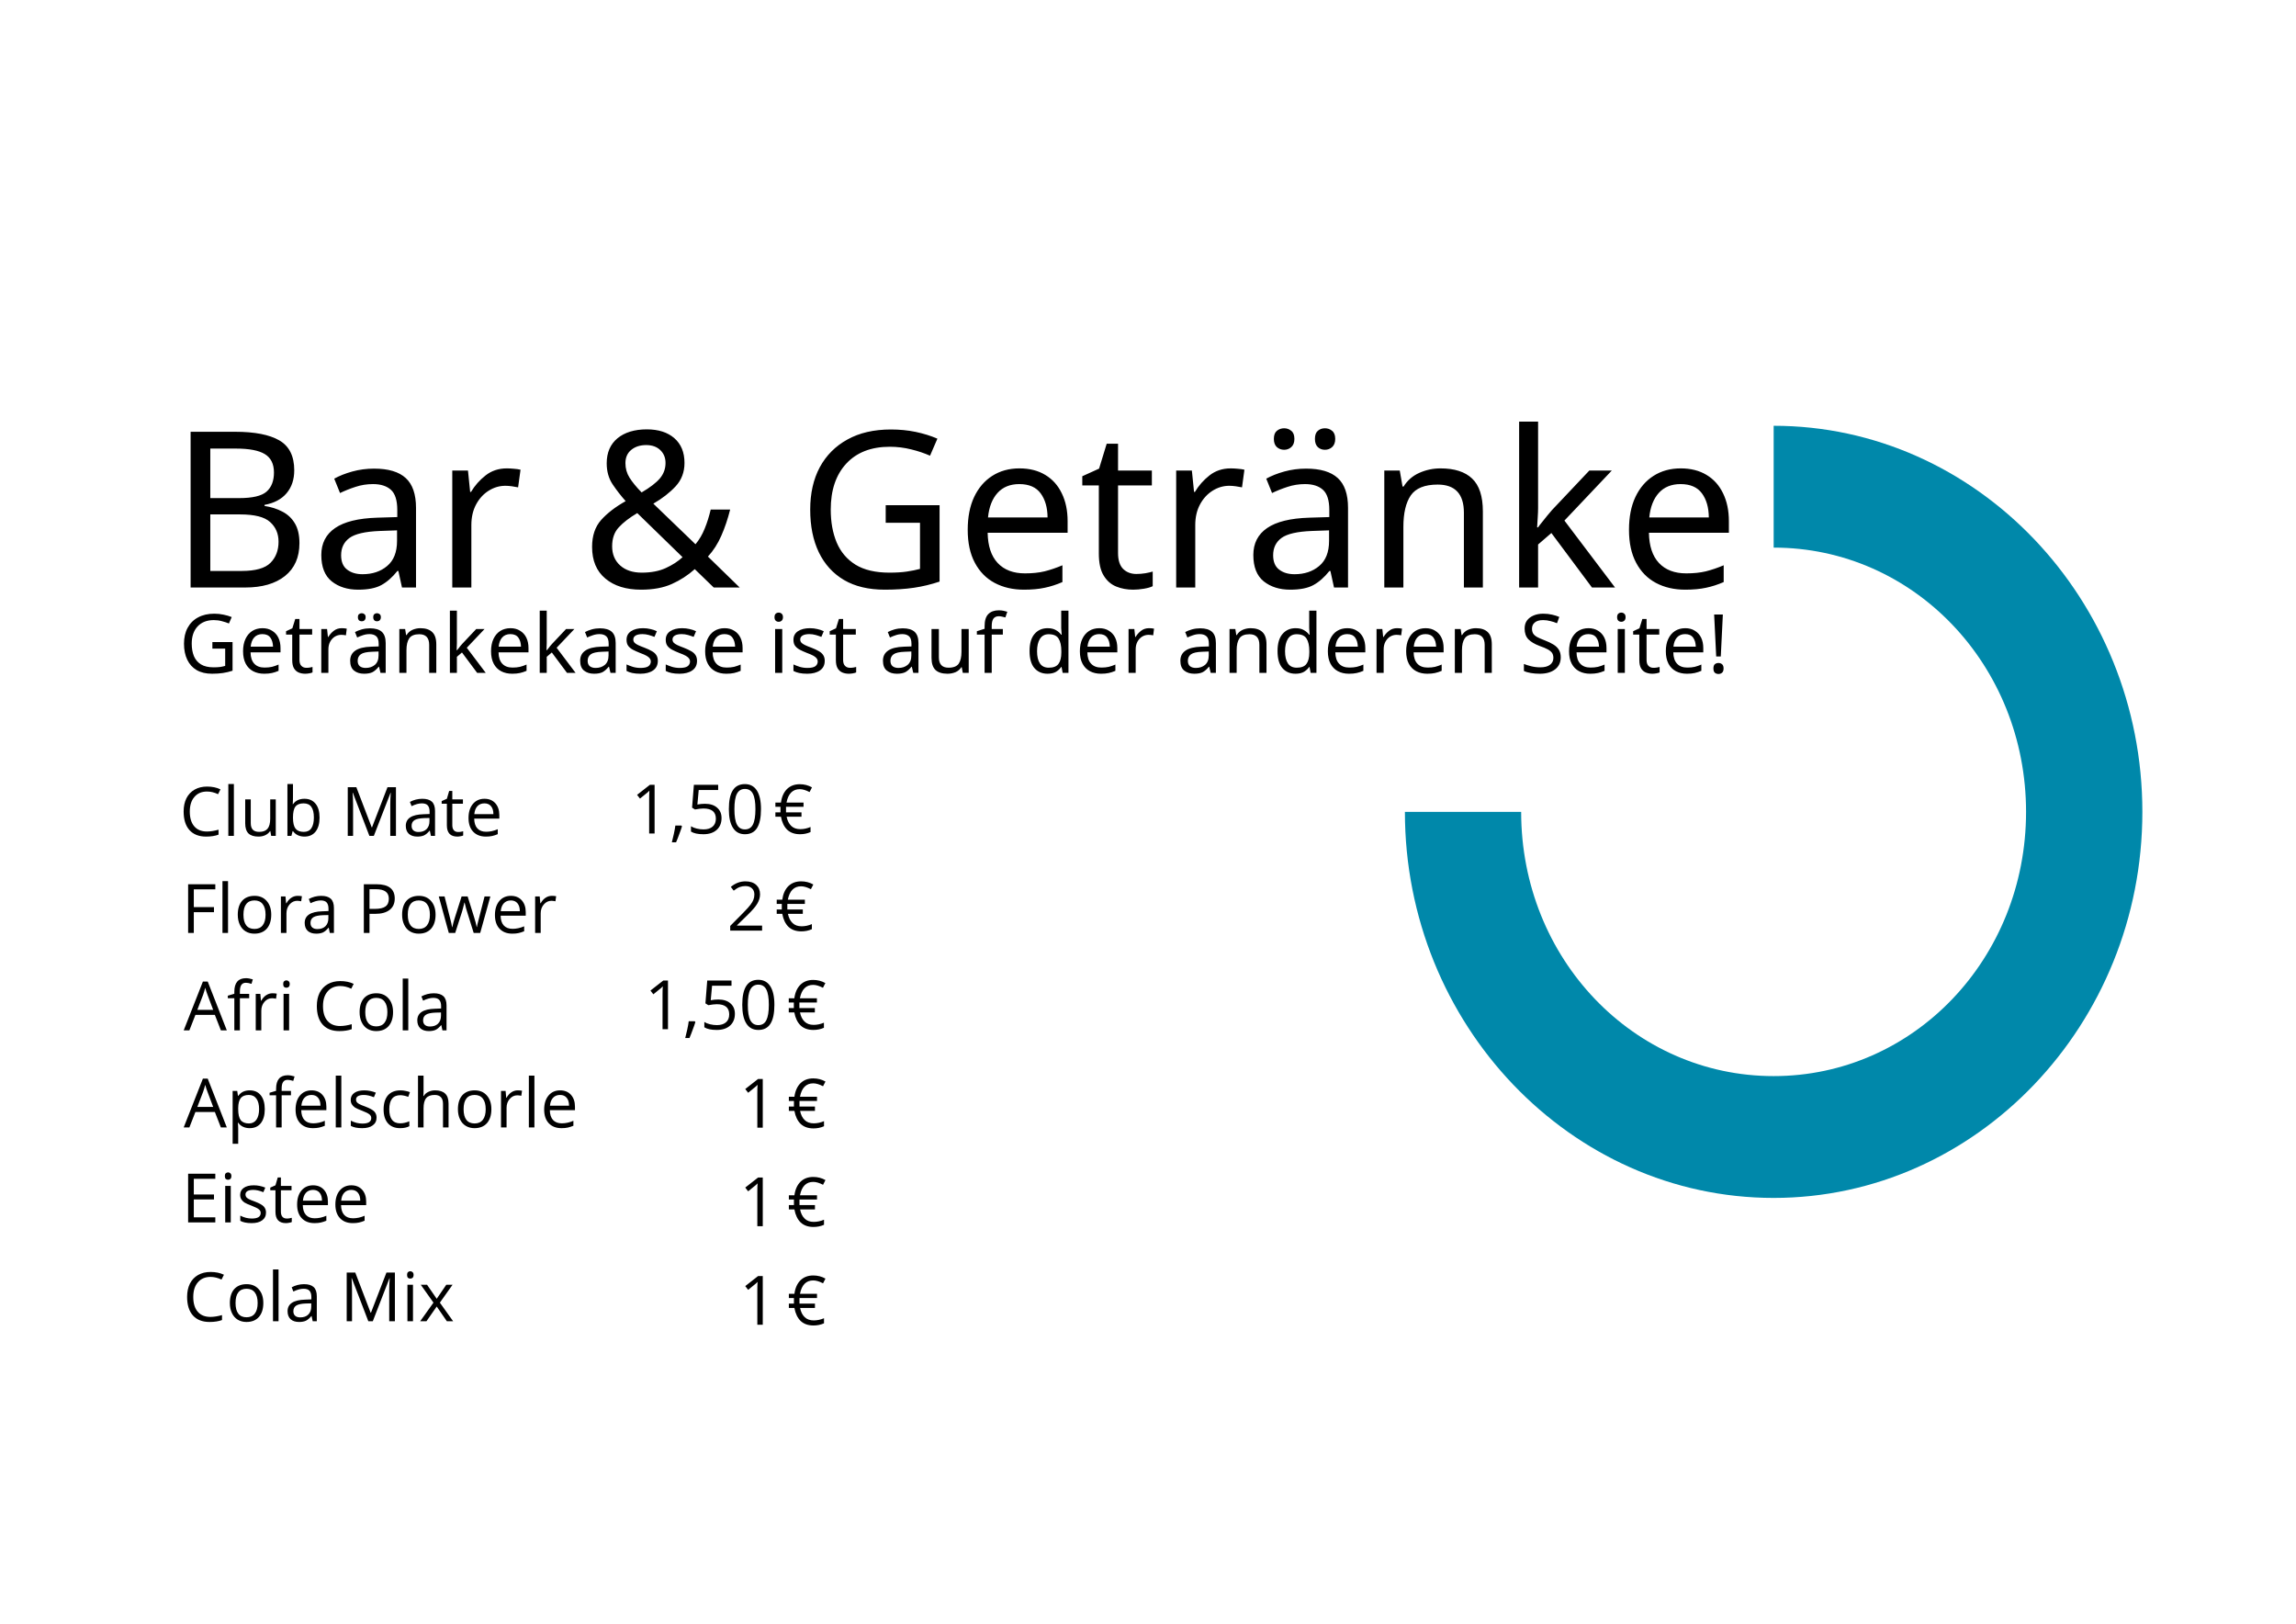
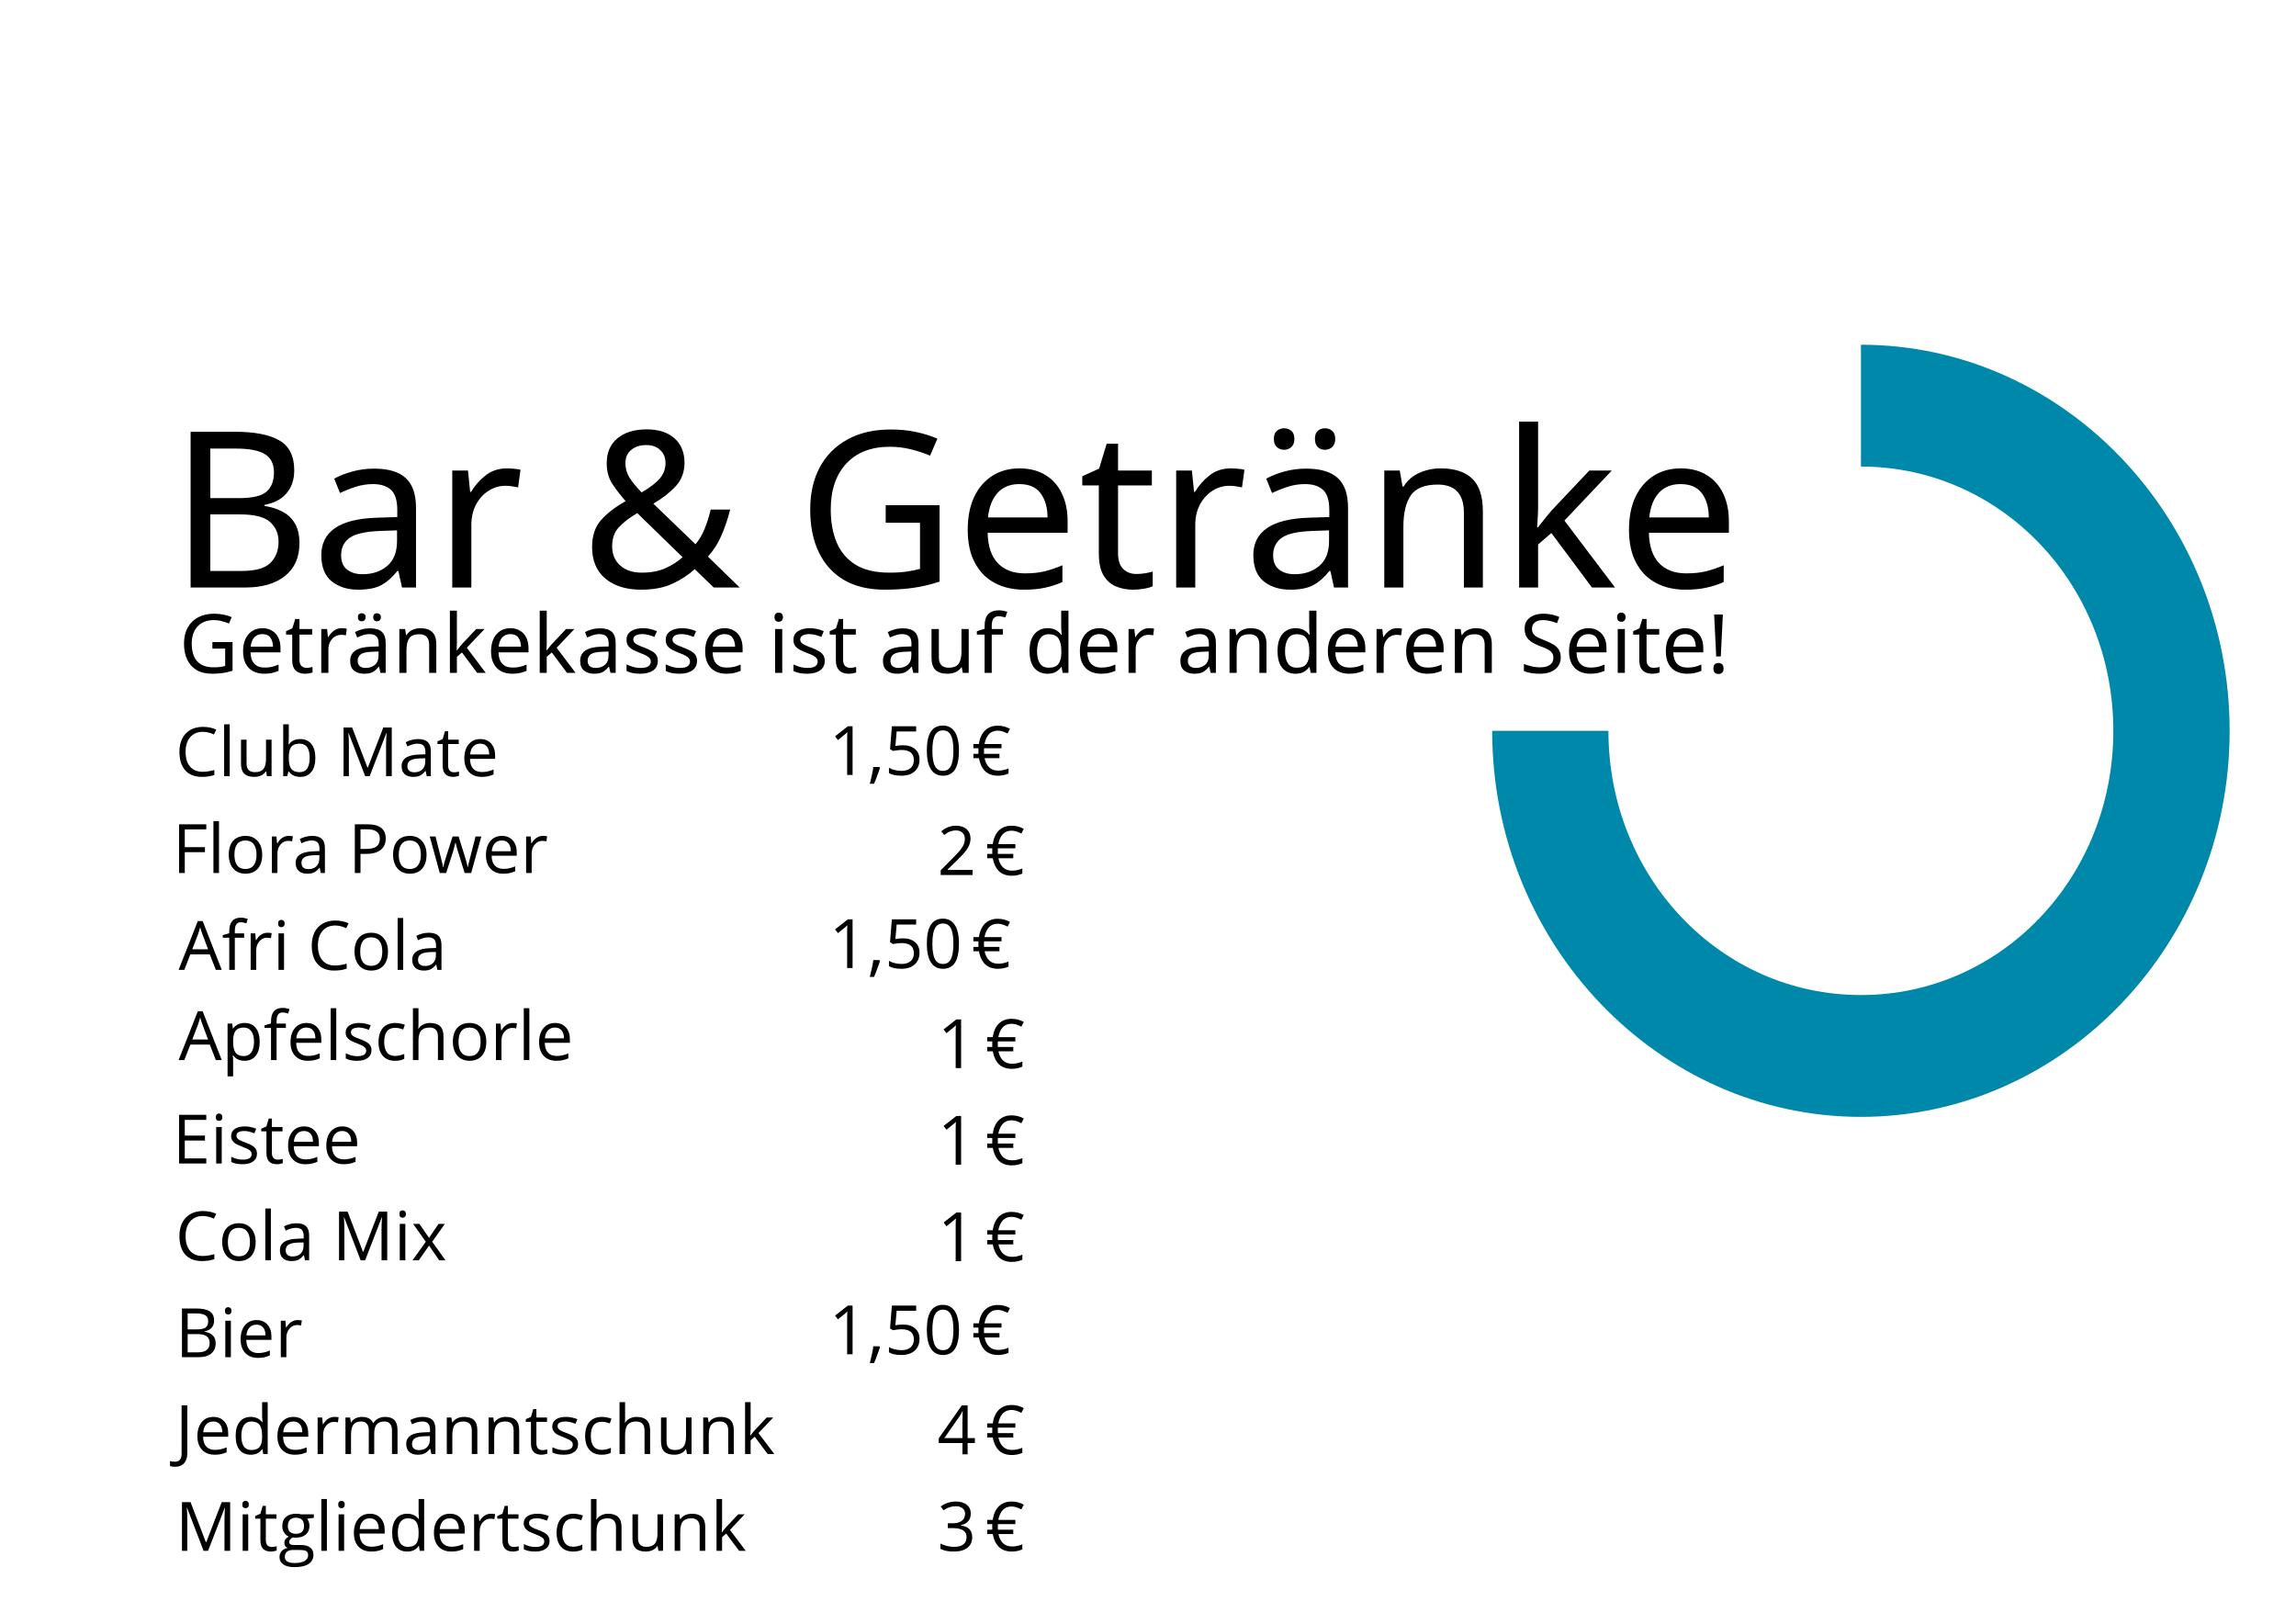
<svg xmlns="http://www.w3.org/2000/svg" xmlns:ns1="http://www.openswatchbook.org/uri/2009/osb" width="297mm" height="210mm" viewBox="0 0 297 210" version="1.1" id="svg8">
  <defs id="defs2">
    <linearGradient ns1:paint="solid" id="linearGradient8030">
      <stop id="stop8032" offset="0" style="stop-color:#000000;stop-opacity:1;" />
    </linearGradient>
    <linearGradient ns1:paint="gradient" id="linearGradient8014">
      <stop id="stop8016" offset="0" style="stop-color:#303030;stop-opacity:1;" />
      <stop style="stop-color:#303030;stop-opacity:0.749;" offset="0.25" id="stop8026" />
      <stop style="stop-color:#303030;stop-opacity:0.498;" offset="1" id="stop8024" />
      <stop id="stop8018" offset="1" style="stop-color:#303030;stop-opacity:0;" />
    </linearGradient>
    <linearGradient ns1:paint="gradient" id="linearGradient6569">
      <stop id="stop6571" offset="0" style="stop-color:#ffffff;stop-opacity:1;" />
      <stop id="stop6573" offset="1" style="stop-color:#ffffff;stop-opacity:0;" />
    </linearGradient>
    <marker style="overflow:visible" id="TriangleInL" refX="0" refY="0" orient="auto">
      <path transform="scale(-0.8,-0.8)" style="fill-rule:evenodd;stroke:#000000;stroke-width:1pt" d="m 5.77,0 -8.65,5 0,-10 8.65,5 z" id="path3917" />
    </marker>
    <marker style="overflow:visible" id="Arrow1Lend" refX="0" refY="0" orient="auto">
      <path transform="matrix(-0.8,0,0,-0.8,-10,0)" style="fill-rule:evenodd;stroke:#000000;stroke-width:1pt" d="M 0,0 5,-5 -12.5,0 5,5 0,0 z" id="path3787" />
    </marker>
    <filter color-interpolation-filters="sRGB" x="-0.25" y="-0.25" width="1.5" height="1.5" id="filter8079">
      <feBlend mode="screen" result="result1" in2="SourceGraphic" id="feBlend8081" />
      <feGaussianBlur result="result6" stdDeviation="7" id="feGaussianBlur8083" />
      <feComposite result="result7" in="result6" operator="xor" in2="result6" id="feComposite8085" />
      <feComposite result="result92" in="result6" operator="atop" in2="result1" id="feComposite8087" />
      <feComposite operator="xor" in="result7" result="result4" in2="result92" id="feComposite8089" />
      <feGaussianBlur in="result4" stdDeviation="0.7" result="result3" id="feGaussianBlur8091" />
      <feSpecularLighting surfaceScale="4" specularConstant="1.5" specularExponent="50" result="result5" id="feSpecularLighting8093">
        <fePointLight x="-5000" y="-8000" z="20000" id="fePointLight8095" />
      </feSpecularLighting>
      <feComposite k4="0" k1="0" result="result93" operator="arithmetic" k2="1" k3="1" in="result3" in2="SourceGraphic" id="feComposite8097" />
      <feComposite result="result94" operator="atop" in="result5" in2="result93" id="feComposite8099" />
      <feBlend mode="multiply" in2="result94" id="feBlend8101" />
    </filter>
  </defs>
  <g id="layer1" transform="translate(0,-87)">
    <text xml:space="preserve" style="font-style:normal;font-variant:normal;font-weight:normal;font-stretch:normal;font-size:28.222px;line-height:6.615px;font-family:Vollkorn;-inkscape-font-specification:Vollkorn;letter-spacing:0px;word-spacing:0px;fill:#000000;fill-opacity:1;stroke:none;stroke-width:0.265px;stroke-linecap:butt;stroke-linejoin:miter;stroke-opacity:1" x="21.921" y="162.984" id="text12">
      <tspan id="tspan10" x="21.921" y="162.984" style="font-style:normal;font-variant:normal;font-weight:normal;font-stretch:normal;font-size:28.222px;font-family:Vollkorn;-inkscape-font-specification:Vollkorn;stroke-width:0.265px">Bar &amp; Getränke</tspan>
    </text>
    <text xml:space="preserve" style="font-style:normal;font-variant:normal;font-weight:normal;font-stretch:normal;font-size:14.111px;line-height:6.615px;font-family:Vollkorn;-inkscape-font-specification:Vollkorn;letter-spacing:0px;word-spacing:0px;fill:#000000;fill-opacity:1;stroke:none;stroke-width:0.265px;stroke-linecap:butt;stroke-linejoin:miter;stroke-opacity:1" x="23.16" y="174.029" id="text16">
      <tspan id="tspan14" x="23.16" y="174.029" style="font-style:normal;font-variant:normal;font-weight:normal;font-stretch:normal;font-size:10.583px;font-family:Vollkorn;-inkscape-font-specification:Vollkorn;stroke-width:0.265px">Getränkekasse ist auf der anderen Seite!</tspan>
    </text>
-     <g transform="matrix(0.3412013,0,0,0.3571913,169.9062,133.1382)" id="layer1-6">
+     <g transform="matrix(0.3412013,0,0,0.3571913,181.1951,122.6557)" id="layer1-6">
      <text id="text5263" y="418.043" x="411.33" style="font-style:normal;font-weight:normal;font-size:40px;line-height:125%;font-family:Sans;letter-spacing:0px;word-spacing:0px;fill:#5c5c5c;fill-opacity:1;stroke:none" xml:space="preserve">
-         <tspan id="tspan5265" x="411.33" y="453.485" />
+         <tspan id="tspan5265" x="411.33" y="418.043" />
      </text>
      <text id="text4422" y="211.412" x="293.256" style="font-style:normal;font-weight:normal;font-size:40px;line-height:125%;font-family:Sans;letter-spacing:0px;word-spacing:0px;fill:#5c5c5c;fill-opacity:1;stroke:none" xml:space="preserve">
-         <tspan y="246.854" x="293.256" id="tspan4424" />
+         <tspan y="211.412" x="293.256" id="tspan4424" />
      </text>
-       <path id="path3941-4" d="m 174.461,25 v 44.112 c 53.108,0 95.689,42.581 95.689,95.689 0,53.108 -42.581,95.669 -95.689,95.669 -53.108,0 -95.728,-42.561 -95.728,-95.669 H 34.661 c 0,76.945 62.855,139.781 139.801,139.781 76.945,0 139.781,-62.836 139.781,-139.781 0,-76.945 -62.836,-139.801 -139.781,-139.801 z" style="color:#000000;font-style:normal;font-variant:normal;font-weight:normal;font-stretch:normal;font-size:medium;line-height:normal;font-family:Sans;-inkscape-font-specification:Sans;text-indent:0;text-align:start;text-decoration:none;text-decoration-line:none;letter-spacing:normal;word-spacing:normal;text-transform:none;writing-mode:lr-tb;direction:ltr;baseline-shift:baseline;text-anchor:start;display:inline;overflow:visible;visibility:visible;fill:#0088aa;fill-opacity:1;stroke:none;stroke-width:29.747;marker:none;enable-background:accumulate" />
+       <path id="path3941-4" d="m 174.461,25 0,44.112 c 53.108,0 95.689,42.581 95.689,95.689 0,53.108 -42.581,95.669 -95.689,95.669 -53.108,0 -95.728,-42.561 -95.728,-95.669 l -44.072,0 c 0,76.945 62.855,139.781 139.801,139.781 76.945,0 139.781,-62.836 139.781,-139.781 0,-76.945 -62.836,-139.801 -139.781,-139.801 z" style="color:#000000;font-style:normal;font-variant:normal;font-weight:normal;font-stretch:normal;font-size:medium;line-height:normal;font-family:Sans;-inkscape-font-specification:Sans;text-indent:0;text-align:start;text-decoration:none;text-decoration-line:none;letter-spacing:normal;word-spacing:normal;text-transform:none;direction:ltr;writing-mode:lr-tb;baseline-shift:baseline;text-anchor:start;display:inline;overflow:visible;visibility:visible;fill:#0088aa;fill-opacity:1;stroke:none;stroke-width:29.747;marker:none;enable-background:accumulate" />
    </g>
-     <text xml:space="preserve" style="font-style:normal;font-variant:normal;font-weight:normal;font-stretch:normal;font-size:8.819px;line-height:6.615px;font-family:'Open Sans';-inkscape-font-specification:'Open Sans';letter-spacing:0px;word-spacing:0px;fill:#000000;fill-opacity:1;stroke:none;stroke-width:0.265px;stroke-linecap:butt;stroke-linejoin:miter;stroke-opacity:1" x="23.477" y="245.098" id="text4929">
-       <tspan id="tspan4927" x="23.477" y="245.098" style="font-style:normal;font-variant:normal;font-weight:normal;font-stretch:normal;font-size:8.819px;font-family:'Open Sans';-inkscape-font-specification:'Open Sans';stroke-width:0.265px">Eistee </tspan>
-       <tspan x="23.477" y="251.713" style="font-style:normal;font-variant:normal;font-weight:normal;font-stretch:normal;font-size:8.819px;font-family:'Open Sans';-inkscape-font-specification:'Open Sans';stroke-width:0.265px" id="tspan4931" />
+     <text xml:space="preserve" style="font-style:normal;font-variant:normal;font-weight:normal;font-stretch:normal;font-size:8.819px;line-height:6.615px;font-family:'Open Sans';-inkscape-font-specification:'Open Sans';letter-spacing:0px;word-spacing:0px;fill:#000000;fill-opacity:1;stroke:none;stroke-width:0.265px;stroke-linecap:butt;stroke-linejoin:miter;stroke-opacity:1" x="22.31" y="237.481" id="text4929">
+       <tspan id="tspan4927" x="22.31" y="237.481" style="font-style:normal;font-variant:normal;font-weight:normal;font-stretch:normal;font-size:8.819px;font-family:'Open Sans';-inkscape-font-specification:'Open Sans';stroke-width:0.265px">Eistee </tspan>
+       <tspan x="22.31" y="244.095" style="font-style:normal;font-variant:normal;font-weight:normal;font-stretch:normal;font-size:8.819px;font-family:'Open Sans';-inkscape-font-specification:'Open Sans';stroke-width:0.265px" id="tspan4931" />
    </text>
-     <text xml:space="preserve" style="font-style:normal;font-variant:normal;font-weight:normal;font-stretch:normal;font-size:8.819px;line-height:6.615px;font-family:'Open Sans';-inkscape-font-specification:'Open Sans';letter-spacing:0px;word-spacing:0px;fill:#000000;fill-opacity:1;stroke:none;stroke-width:0.265px;stroke-linecap:butt;stroke-linejoin:miter;stroke-opacity:1" x="23.76" y="220.263" id="text4929-5">
-       <tspan id="tspan4927-3" x="23.76" y="220.263" style="font-style:normal;font-variant:normal;font-weight:normal;font-stretch:normal;font-size:8.819px;font-family:'Open Sans';-inkscape-font-specification:'Open Sans';stroke-width:0.265px">Afri Cola</tspan>
-       <tspan x="23.76" y="226.878" style="font-style:normal;font-variant:normal;font-weight:normal;font-stretch:normal;font-size:8.819px;font-family:'Open Sans';-inkscape-font-specification:'Open Sans';stroke-width:0.265px" id="tspan4931-5" />
+     <text xml:space="preserve" style="font-style:normal;font-variant:normal;font-weight:normal;font-stretch:normal;font-size:8.819px;line-height:6.615px;font-family:'Open Sans';-inkscape-font-specification:'Open Sans';letter-spacing:0px;word-spacing:0px;fill:#000000;fill-opacity:1;stroke:none;stroke-width:0.265px;stroke-linecap:butt;stroke-linejoin:miter;stroke-opacity:1" x="23.106" y="212.433" id="text4929-5">
+       <tspan id="tspan4927-3" x="23.106" y="212.433" style="font-style:normal;font-variant:normal;font-weight:normal;font-stretch:normal;font-size:8.819px;font-family:'Open Sans';-inkscape-font-specification:'Open Sans';stroke-width:0.265px">Afri Cola</tspan>
+       <tspan x="23.106" y="219.048" style="font-style:normal;font-variant:normal;font-weight:normal;font-stretch:normal;font-size:8.819px;font-family:'Open Sans';-inkscape-font-specification:'Open Sans';stroke-width:0.265px" id="tspan4931-5" />
    </text>
-     <text xml:space="preserve" style="font-style:normal;font-variant:normal;font-weight:normal;font-stretch:normal;font-size:8.819px;line-height:6.615px;font-family:'Open Sans';-inkscape-font-specification:'Open Sans';letter-spacing:0px;word-spacing:0px;fill:#000000;fill-opacity:1;stroke:none;stroke-width:0.265px;stroke-linecap:butt;stroke-linejoin:miter;stroke-opacity:1" x="23.76" y="232.819" id="text4956">
-       <tspan id="tspan4954" x="23.76" y="232.819" style="font-style:normal;font-variant:normal;font-weight:normal;font-stretch:normal;font-size:8.819px;font-family:'Open Sans';-inkscape-font-specification:'Open Sans';stroke-width:0.265px">Apfelschorle</tspan>
+     <text xml:space="preserve" style="font-style:normal;font-variant:normal;font-weight:normal;font-stretch:normal;font-size:8.819px;line-height:6.615px;font-family:'Open Sans';-inkscape-font-specification:'Open Sans';letter-spacing:0px;word-spacing:0px;fill:#000000;fill-opacity:1;stroke:none;stroke-width:0.265px;stroke-linecap:butt;stroke-linejoin:miter;stroke-opacity:1" x="23.106" y="224.102" id="text4956">
+       <tspan id="tspan4954" x="23.106" y="224.102" style="font-style:normal;font-variant:normal;font-weight:normal;font-stretch:normal;font-size:8.819px;font-family:'Open Sans';-inkscape-font-specification:'Open Sans';stroke-width:0.265px">Apfelschorle</tspan>
    </text>
-     <text xml:space="preserve" style="font-style:normal;font-variant:normal;font-weight:normal;font-stretch:normal;font-size:8.819px;line-height:6.615px;font-family:'Open Sans';-inkscape-font-specification:'Open Sans';letter-spacing:0px;word-spacing:0px;fill:#000000;fill-opacity:1;stroke:none;stroke-width:0.265px;stroke-linecap:butt;stroke-linejoin:miter;stroke-opacity:1" x="23.221" y="195.105" id="text4929-5-1">
-       <tspan id="tspan4927-3-27" x="23.221" y="195.105" style="font-style:normal;font-variant:normal;font-weight:normal;font-stretch:normal;font-size:8.819px;font-family:'Open Sans';-inkscape-font-specification:'Open Sans';stroke-width:0.265px">Club Mate</tspan>
-       <tspan x="23.221" y="201.72" style="font-style:normal;font-variant:normal;font-weight:normal;font-stretch:normal;font-size:8.819px;font-family:'Open Sans';-inkscape-font-specification:'Open Sans';stroke-width:0.265px" id="tspan4931-5-0" />
+     <text xml:space="preserve" style="font-style:normal;font-variant:normal;font-weight:normal;font-stretch:normal;font-size:8.819px;line-height:6.615px;font-family:'Open Sans';-inkscape-font-specification:'Open Sans';letter-spacing:0px;word-spacing:0px;fill:#000000;fill-opacity:1;stroke:none;stroke-width:0.265px;stroke-linecap:butt;stroke-linejoin:miter;stroke-opacity:1" x="22.68" y="187.385" id="text4929-5-1">
+       <tspan id="tspan4927-3-27" x="22.68" y="187.385" style="font-style:normal;font-variant:normal;font-weight:normal;font-stretch:normal;font-size:8.819px;font-family:'Open Sans';-inkscape-font-specification:'Open Sans';stroke-width:0.265px">Club Mate</tspan>
+       <tspan x="22.68" y="194" style="font-style:normal;font-variant:normal;font-weight:normal;font-stretch:normal;font-size:8.819px;font-family:'Open Sans';-inkscape-font-specification:'Open Sans';stroke-width:0.265px" id="tspan4931-5-0" />
    </text>
-     <text xml:space="preserve" style="font-style:normal;font-variant:normal;font-weight:normal;font-stretch:normal;font-size:8.819px;line-height:6.615px;font-family:'Open Sans';-inkscape-font-specification:'Open Sans';letter-spacing:0px;word-spacing:0px;fill:#000000;fill-opacity:1;stroke:none;stroke-width:0.265px;stroke-linecap:butt;stroke-linejoin:miter;stroke-opacity:1" x="23.477" y="207.661" id="text4929-5-1-9">
-       <tspan id="tspan4927-3-27-3" x="23.477" y="207.661" style="font-style:normal;font-variant:normal;font-weight:normal;font-stretch:normal;font-size:8.819px;font-family:'Open Sans';-inkscape-font-specification:'Open Sans';stroke-width:0.265px">Flora Power</tspan>
-       <tspan x="23.477" y="214.275" style="font-style:normal;font-variant:normal;font-weight:normal;font-stretch:normal;font-size:8.819px;font-family:'Open Sans';-inkscape-font-specification:'Open Sans';stroke-width:0.265px" id="tspan4931-5-0-6" />
+     <text xml:space="preserve" style="font-style:normal;font-variant:normal;font-weight:normal;font-stretch:normal;font-size:8.819px;line-height:6.615px;font-family:'Open Sans';-inkscape-font-specification:'Open Sans';letter-spacing:0px;word-spacing:0px;fill:#000000;fill-opacity:1;stroke:none;stroke-width:0.265px;stroke-linecap:butt;stroke-linejoin:miter;stroke-opacity:1" x="22.31" y="199.909" id="text4929-5-1-9">
+       <tspan id="tspan4927-3-27-3" x="22.31" y="199.909" style="font-style:normal;font-variant:normal;font-weight:normal;font-stretch:normal;font-size:8.819px;font-family:'Open Sans';-inkscape-font-specification:'Open Sans';stroke-width:0.265px">Flora Power</tspan>
+       <tspan x="22.31" y="206.524" style="font-style:normal;font-variant:normal;font-weight:normal;font-stretch:normal;font-size:8.819px;font-family:'Open Sans';-inkscape-font-specification:'Open Sans';stroke-width:0.265px" id="tspan4931-5-0-6" />
    </text>
-     <text xml:space="preserve" style="font-style:normal;font-variant:normal;font-weight:normal;font-stretch:normal;font-size:8.819px;line-height:6.615px;font-family:'Open Sans';-inkscape-font-specification:'Open Sans';letter-spacing:0px;word-spacing:0px;fill:#000000;fill-opacity:1;stroke:none;stroke-width:0.265px;stroke-linecap:butt;stroke-linejoin:miter;stroke-opacity:1" x="23.671" y="257.882" id="text4956-0">
-       <tspan id="tspan4954-6" x="23.671" y="257.882" style="font-style:normal;font-variant:normal;font-weight:normal;font-stretch:normal;font-size:8.819px;font-family:'Open Sans';-inkscape-font-specification:'Open Sans';stroke-width:0.265px">Cola Mix </tspan>
+     <text xml:space="preserve" style="font-style:normal;font-variant:normal;font-weight:normal;font-stretch:normal;font-size:8.819px;line-height:6.615px;font-family:'Open Sans';-inkscape-font-specification:'Open Sans';letter-spacing:0px;word-spacing:0px;fill:#000000;fill-opacity:1;stroke:none;stroke-width:0.265px;stroke-linecap:butt;stroke-linejoin:miter;stroke-opacity:1" x="22.68" y="250.005" id="text4956-0">
+       <tspan id="tspan4954-6" x="22.68" y="250.005" style="font-style:normal;font-variant:normal;font-weight:normal;font-stretch:normal;font-size:8.819px;font-family:'Open Sans';-inkscape-font-specification:'Open Sans';stroke-width:0.265px">Cola Mix </tspan>
    </text>
-     <text xml:space="preserve" style="font-style:normal;font-variant:normal;font-weight:normal;font-stretch:normal;font-size:8.819px;line-height:6.615px;font-family:'Open Sans';-inkscape-font-specification:'Open Sans';letter-spacing:0px;word-spacing:0px;fill:#000000;fill-opacity:1;stroke:none;stroke-width:0.265px;stroke-linecap:butt;stroke-linejoin:miter;stroke-opacity:1" x="95.591" y="232.85" id="text5069">
-       <tspan id="tspan5067" x="95.591" y="232.85" style="font-style:normal;font-variant:normal;font-weight:normal;font-stretch:normal;font-size:8.819px;font-family:'Open Sans';-inkscape-font-specification:'Open Sans';stroke-width:0.265px">1 €</tspan>
+     <text xml:space="preserve" style="font-style:normal;font-variant:normal;font-weight:normal;font-stretch:normal;font-size:8.819px;line-height:6.615px;font-family:'Open Sans';-inkscape-font-specification:'Open Sans';letter-spacing:0px;word-spacing:0px;fill:#000000;fill-opacity:1;stroke:none;stroke-width:0.265px;stroke-linecap:butt;stroke-linejoin:miter;stroke-opacity:1" x="121.247" y="225.141" id="text5069">
+       <tspan id="tspan5067" x="121.247" y="225.141" style="font-style:normal;font-variant:normal;font-weight:normal;font-stretch:normal;font-size:8.819px;font-family:'Open Sans';-inkscape-font-specification:'Open Sans';stroke-width:0.265px">1 €</tspan>
    </text>
-     <text xml:space="preserve" style="font-style:normal;font-variant:normal;font-weight:normal;font-stretch:normal;font-size:8.819px;line-height:6.615px;font-family:'Open Sans';-inkscape-font-specification:'Open Sans';letter-spacing:0px;word-spacing:0px;fill:#000000;fill-opacity:1;stroke:none;stroke-width:0.265px;stroke-linecap:butt;stroke-linejoin:miter;stroke-opacity:1" x="95.591" y="245.594" id="text5069-2">
-       <tspan id="tspan5067-6" x="95.591" y="245.594" style="font-style:normal;font-variant:normal;font-weight:normal;font-stretch:normal;font-size:8.819px;font-family:'Open Sans';-inkscape-font-specification:'Open Sans';stroke-width:0.265px">1 €</tspan>
+     <text xml:space="preserve" style="font-style:normal;font-variant:normal;font-weight:normal;font-stretch:normal;font-size:8.819px;line-height:6.615px;font-family:'Open Sans';-inkscape-font-specification:'Open Sans';letter-spacing:0px;word-spacing:0px;fill:#000000;fill-opacity:1;stroke:none;stroke-width:0.265px;stroke-linecap:butt;stroke-linejoin:miter;stroke-opacity:1" x="121.247" y="237.628" id="text5069-2">
+       <tspan id="tspan5067-6" x="121.247" y="237.628" style="font-style:normal;font-variant:normal;font-weight:normal;font-stretch:normal;font-size:8.819px;font-family:'Open Sans';-inkscape-font-specification:'Open Sans';stroke-width:0.265px">1 €</tspan>
    </text>
-     <text xml:space="preserve" style="font-style:normal;font-variant:normal;font-weight:normal;font-stretch:normal;font-size:8.819px;line-height:6.615px;font-family:'Open Sans';-inkscape-font-specification:'Open Sans';letter-spacing:0px;word-spacing:0px;fill:#000000;fill-opacity:1;stroke:none;stroke-width:0.265px;stroke-linecap:butt;stroke-linejoin:miter;stroke-opacity:1" x="95.591" y="258.337" id="text5069-2-1">
-       <tspan id="tspan5067-6-8" x="95.591" y="258.337" style="font-style:normal;font-variant:normal;font-weight:normal;font-stretch:normal;font-size:8.819px;font-family:'Open Sans';-inkscape-font-specification:'Open Sans';stroke-width:0.265px">1 €</tspan>
+     <text xml:space="preserve" style="font-style:normal;font-variant:normal;font-weight:normal;font-stretch:normal;font-size:8.819px;line-height:6.615px;font-family:'Open Sans';-inkscape-font-specification:'Open Sans';letter-spacing:0px;word-spacing:0px;fill:#000000;fill-opacity:1;stroke:none;stroke-width:0.265px;stroke-linecap:butt;stroke-linejoin:miter;stroke-opacity:1" x="121.247" y="250.115" id="text5069-2-1">
+       <tspan id="tspan5067-6-8" x="121.247" y="250.115" style="font-style:normal;font-variant:normal;font-weight:normal;font-stretch:normal;font-size:8.819px;font-family:'Open Sans';-inkscape-font-specification:'Open Sans';stroke-width:0.265px">1 €</tspan>
    </text>
-     <text xml:space="preserve" style="font-style:normal;font-variant:normal;font-weight:normal;font-stretch:normal;font-size:8.819px;line-height:6.615px;font-family:'Open Sans';-inkscape-font-specification:'Open Sans';letter-spacing:0px;word-spacing:0px;fill:#000000;fill-opacity:1;stroke:none;stroke-width:0.265px;stroke-linecap:butt;stroke-linejoin:miter;stroke-opacity:1" x="83.327" y="220.116" id="text5069-7">
-       <tspan id="tspan5067-9" x="83.327" y="220.116" style="font-style:normal;font-variant:normal;font-weight:normal;font-stretch:normal;font-size:8.819px;font-family:'Open Sans';-inkscape-font-specification:'Open Sans';stroke-width:0.265px">1,50 €</tspan>
+     <text xml:space="preserve" style="font-style:normal;font-variant:normal;font-weight:normal;font-stretch:normal;font-size:8.819px;line-height:6.615px;font-family:'Open Sans';-inkscape-font-specification:'Open Sans';letter-spacing:0px;word-spacing:0px;fill:#000000;fill-opacity:1;stroke:none;stroke-width:0.265px;stroke-linecap:butt;stroke-linejoin:miter;stroke-opacity:1" x="107.208" y="212.204" id="text5069-7">
+       <tspan id="tspan5067-9" x="107.208" y="212.204" style="font-style:normal;font-variant:normal;font-weight:normal;font-stretch:normal;font-size:8.819px;font-family:'Open Sans';-inkscape-font-specification:'Open Sans';stroke-width:0.265px">1,50 €</tspan>
    </text>
-     <text xml:space="preserve" style="font-style:normal;font-variant:normal;font-weight:normal;font-stretch:normal;font-size:8.819px;line-height:6.615px;font-family:'Open Sans';-inkscape-font-specification:'Open Sans';letter-spacing:0px;word-spacing:0px;fill:#000000;fill-opacity:1;stroke:none;stroke-width:0.265px;stroke-linecap:butt;stroke-linejoin:miter;stroke-opacity:1" x="81.597" y="194.8" id="text5069-7-2">
-       <tspan id="tspan5067-9-0" x="81.597" y="194.8" style="font-style:normal;font-variant:normal;font-weight:normal;font-stretch:normal;font-size:8.819px;font-family:'Open Sans';-inkscape-font-specification:'Open Sans';stroke-width:0.265px">1,50 €</tspan>
+     <text xml:space="preserve" style="font-style:normal;font-variant:normal;font-weight:normal;font-stretch:normal;font-size:8.819px;line-height:6.615px;font-family:'Open Sans';-inkscape-font-specification:'Open Sans';letter-spacing:0px;word-spacing:0px;fill:#000000;fill-opacity:1;stroke:none;stroke-width:0.265px;stroke-linecap:butt;stroke-linejoin:miter;stroke-opacity:1" x="107.208" y="187.23" id="text5069-7-2">
+       <tspan id="tspan5067-9-0" x="107.208" y="187.23" style="font-style:normal;font-variant:normal;font-weight:normal;font-stretch:normal;font-size:8.819px;font-family:'Open Sans';-inkscape-font-specification:'Open Sans';stroke-width:0.265px">1,50 €</tspan>
    </text>
-     <text xml:space="preserve" style="font-style:normal;font-variant:normal;font-weight:normal;font-stretch:normal;font-size:8.819px;line-height:6.615px;font-family:'Open Sans';-inkscape-font-specification:'Open Sans';letter-spacing:0px;word-spacing:0px;fill:#000000;fill-opacity:1;stroke:none;stroke-width:0.265px;stroke-linecap:butt;stroke-linejoin:miter;stroke-opacity:1" x="94.02" y="207.364" id="text5069-23">
-       <tspan id="tspan5067-7" x="94.02" y="207.364" style="font-style:normal;font-variant:normal;font-weight:normal;font-stretch:normal;font-size:8.819px;font-family:'Open Sans';-inkscape-font-specification:'Open Sans';stroke-width:0.265px">2 €</tspan>
+     <text xml:space="preserve" style="font-style:normal;font-variant:normal;font-weight:normal;font-stretch:normal;font-size:8.819px;line-height:6.615px;font-family:'Open Sans';-inkscape-font-specification:'Open Sans';letter-spacing:0px;word-spacing:0px;fill:#000000;fill-opacity:1;stroke:none;stroke-width:0.265px;stroke-linecap:butt;stroke-linejoin:miter;stroke-opacity:1" x="121.247" y="200.167" id="text5069-23">
+       <tspan id="tspan5067-7" x="121.247" y="200.167" style="font-style:normal;font-variant:normal;font-weight:normal;font-stretch:normal;font-size:8.819px;font-family:'Open Sans';-inkscape-font-specification:'Open Sans';stroke-width:0.265px">2 €</tspan>
+     </text>
+     <text xml:space="preserve" style="font-style:normal;font-variant:normal;font-weight:normal;font-stretch:normal;font-size:8.819px;line-height:6.615px;font-family:'Open Sans';-inkscape-font-specification:'Open Sans';letter-spacing:0px;word-spacing:0px;fill:#000000;fill-opacity:1;stroke:none;stroke-width:0.265px;stroke-linecap:butt;stroke-linejoin:miter;stroke-opacity:1" x="22.68" y="262.529" id="text4956-0-3">
+       <tspan id="tspan4954-6-6" x="22.68" y="262.529" style="font-style:normal;font-variant:normal;font-weight:normal;font-stretch:normal;font-size:8.819px;font-family:'Open Sans';-inkscape-font-specification:'Open Sans';stroke-width:0.265px">Bier </tspan>
+     </text>
+     <text xml:space="preserve" style="font-style:normal;font-variant:normal;font-weight:normal;font-stretch:normal;font-size:8.819px;line-height:6.615px;font-family:'Open Sans';-inkscape-font-specification:'Open Sans';letter-spacing:0px;word-spacing:0px;fill:#000000;fill-opacity:1;stroke:none;stroke-width:0.265px;stroke-linecap:butt;stroke-linejoin:miter;stroke-opacity:1" x="22.68" y="275.053" id="text4956-0-3-7">
+       <tspan id="tspan4954-6-6-5" x="22.68" y="275.053" style="font-style:normal;font-variant:normal;font-weight:normal;font-stretch:normal;font-size:8.819px;font-family:'Open Sans';-inkscape-font-specification:'Open Sans';stroke-width:0.265px">Jedermanntschunk </tspan>
+     </text>
+     <text xml:space="preserve" style="font-style:normal;font-variant:normal;font-weight:normal;font-stretch:normal;font-size:8.819px;line-height:6.615px;font-family:'Open Sans';-inkscape-font-specification:'Open Sans';letter-spacing:0px;word-spacing:0px;fill:#000000;fill-opacity:1;stroke:none;stroke-width:0.265px;stroke-linecap:butt;stroke-linejoin:miter;stroke-opacity:1" x="22.68" y="287.577" id="text4956-0-3-7-3">
+       <tspan id="tspan4954-6-6-5-5" x="22.68" y="287.577" style="font-style:normal;font-variant:normal;font-weight:normal;font-stretch:normal;font-size:8.819px;font-family:'Open Sans';-inkscape-font-specification:'Open Sans';stroke-width:0.265px">Mitgliedertschunk </tspan>
+     </text>
+     <text xml:space="preserve" style="font-style:normal;font-variant:normal;font-weight:normal;font-stretch:normal;font-size:8.819px;line-height:6.615px;font-family:'Open Sans';-inkscape-font-specification:'Open Sans';letter-spacing:0px;word-spacing:0px;fill:#000000;fill-opacity:1;stroke:none;stroke-width:0.265px;stroke-linecap:butt;stroke-linejoin:miter;stroke-opacity:1" x="107.208" y="262.153" id="text5069-2-1-6">
+       <tspan id="tspan5067-6-8-2" x="107.208" y="262.153" style="font-style:normal;font-variant:normal;font-weight:normal;font-stretch:normal;font-size:8.819px;font-family:'Open Sans';-inkscape-font-specification:'Open Sans';stroke-width:0.265px">1,50 €</tspan>
+     </text>
+     <text xml:space="preserve" style="font-style:normal;font-variant:normal;font-weight:normal;font-stretch:normal;font-size:8.819px;line-height:6.615px;font-family:'Open Sans';-inkscape-font-specification:'Open Sans';letter-spacing:0px;word-spacing:0px;fill:#000000;fill-opacity:1;stroke:none;stroke-width:0.265px;stroke-linecap:butt;stroke-linejoin:miter;stroke-opacity:1" x="121.247" y="275.09" id="text5069-2-1-9">
+       <tspan id="tspan5067-6-8-1" x="121.247" y="275.09" style="font-style:normal;font-variant:normal;font-weight:normal;font-stretch:normal;font-size:8.819px;font-family:'Open Sans';-inkscape-font-specification:'Open Sans';stroke-width:0.265px">4 €</tspan>
+     </text>
+     <text xml:space="preserve" style="font-style:normal;font-variant:normal;font-weight:normal;font-stretch:normal;font-size:8.819px;line-height:6.615px;font-family:'Open Sans';-inkscape-font-specification:'Open Sans';letter-spacing:0px;word-spacing:0px;fill:#000000;fill-opacity:1;stroke:none;stroke-width:0.265px;stroke-linecap:butt;stroke-linejoin:miter;stroke-opacity:1" x="121.247" y="287.577" id="text5069-2-1-2">
+       <tspan id="tspan5067-6-8-7" x="121.247" y="287.577" style="font-style:normal;font-variant:normal;font-weight:normal;font-stretch:normal;font-size:8.819px;font-family:'Open Sans';-inkscape-font-specification:'Open Sans';stroke-width:0.265px">3 €</tspan>
    </text>
  </g>
</svg>
